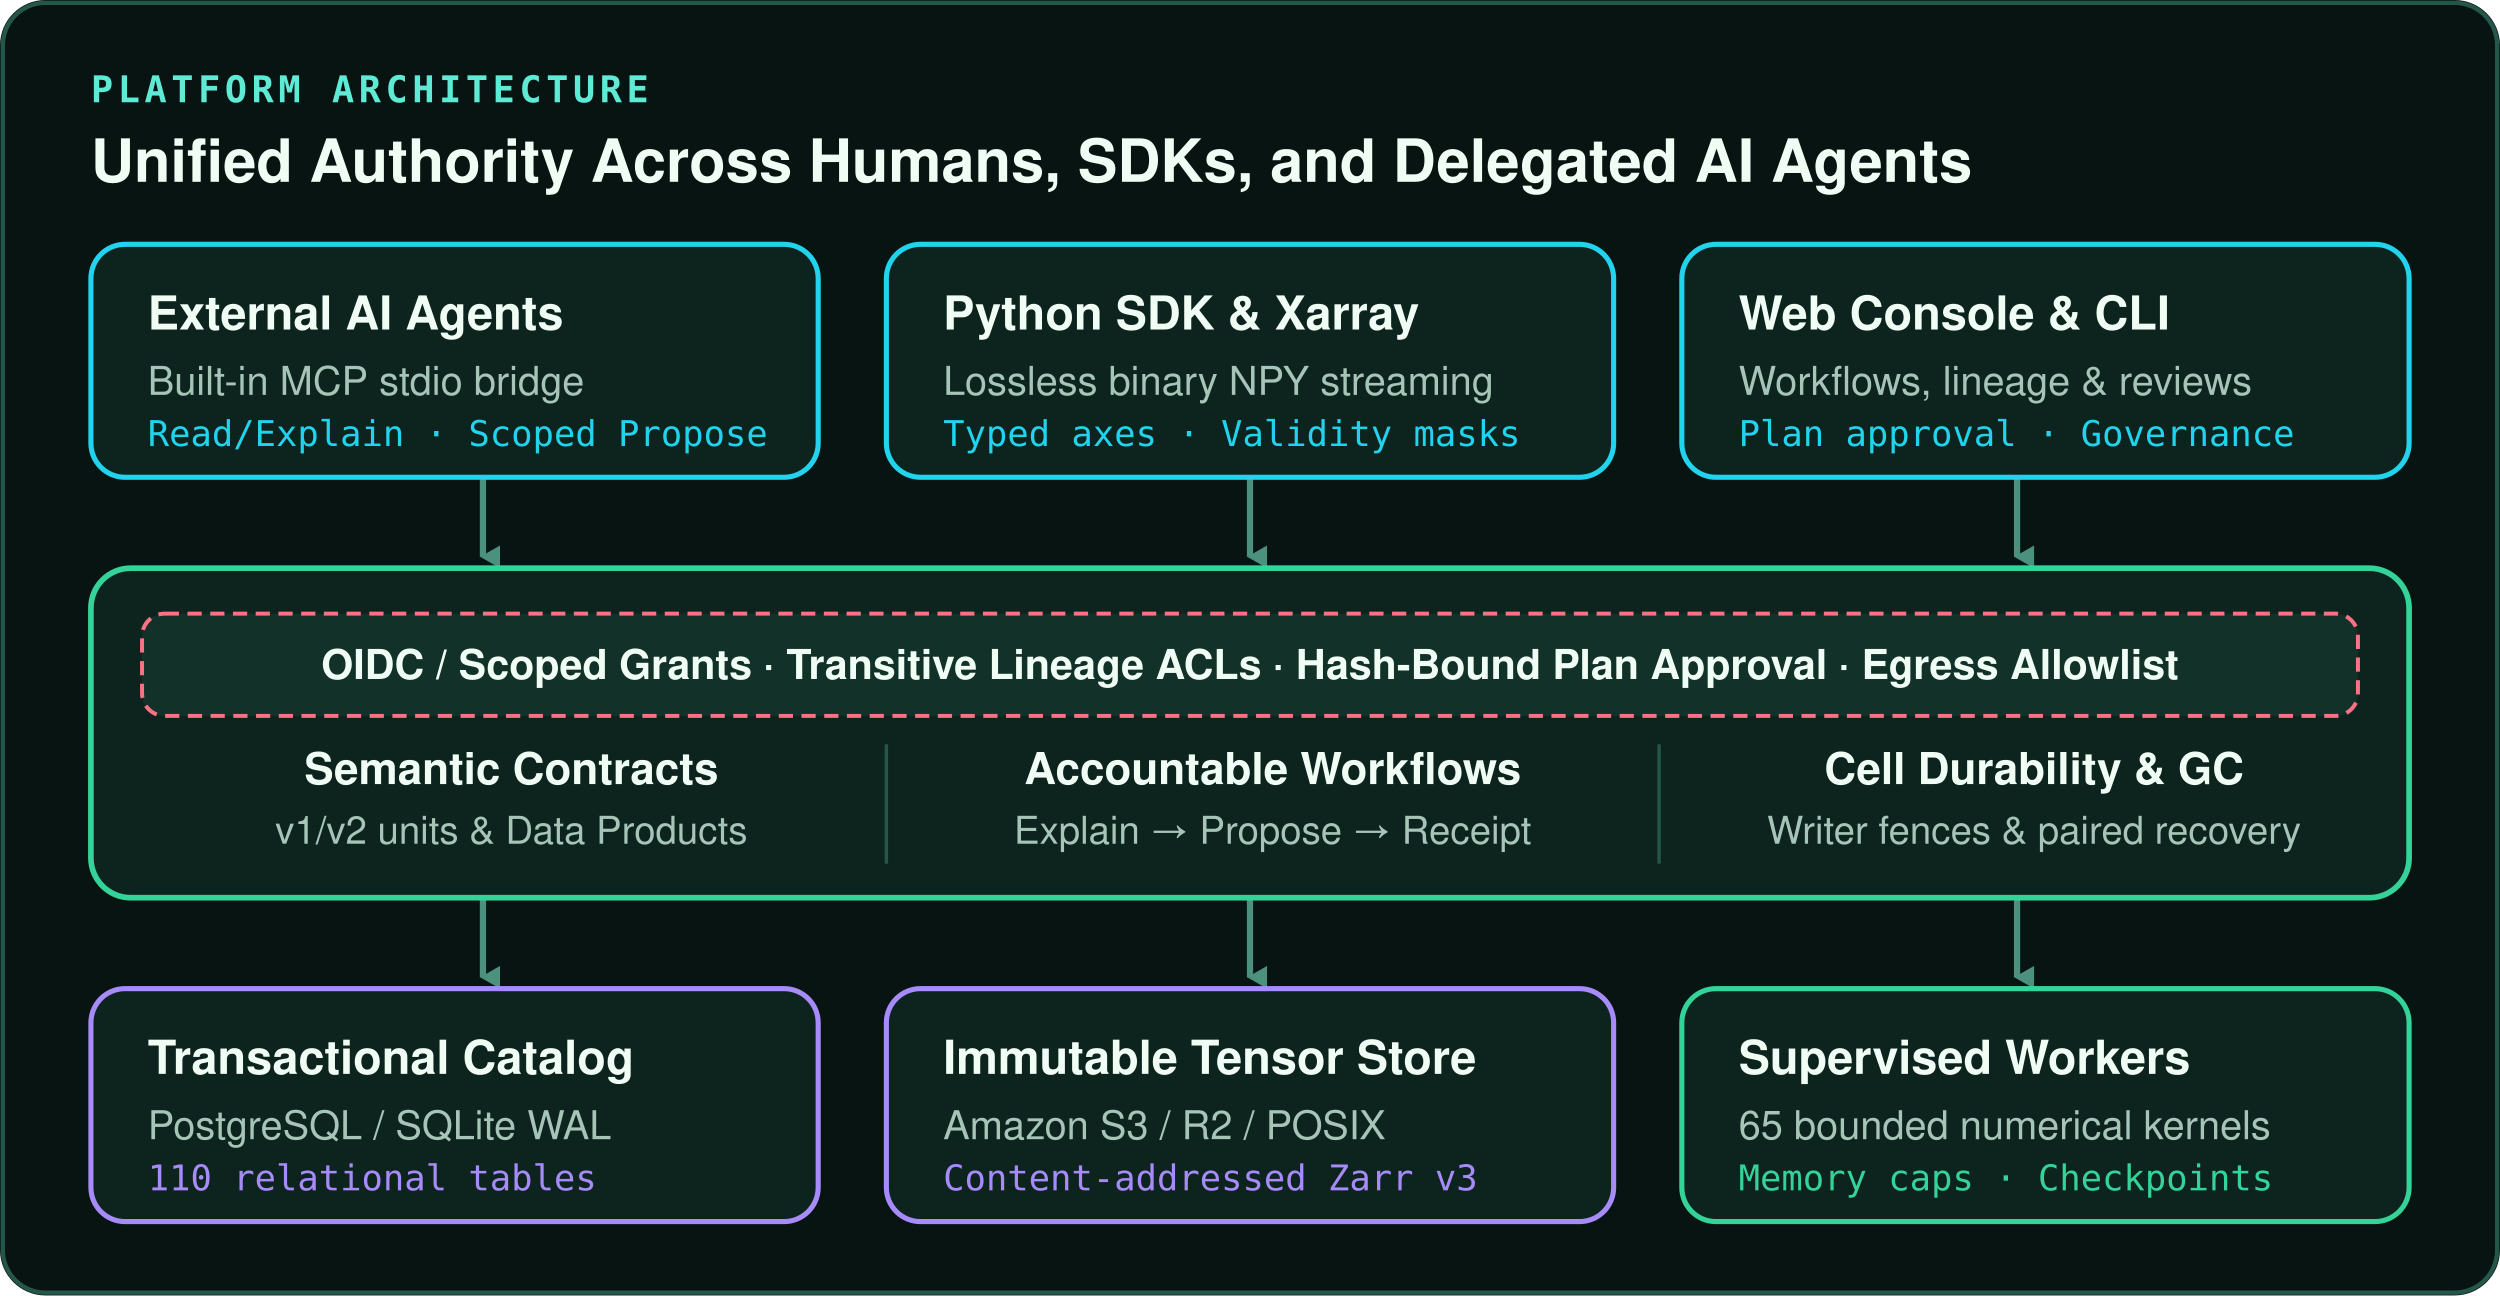
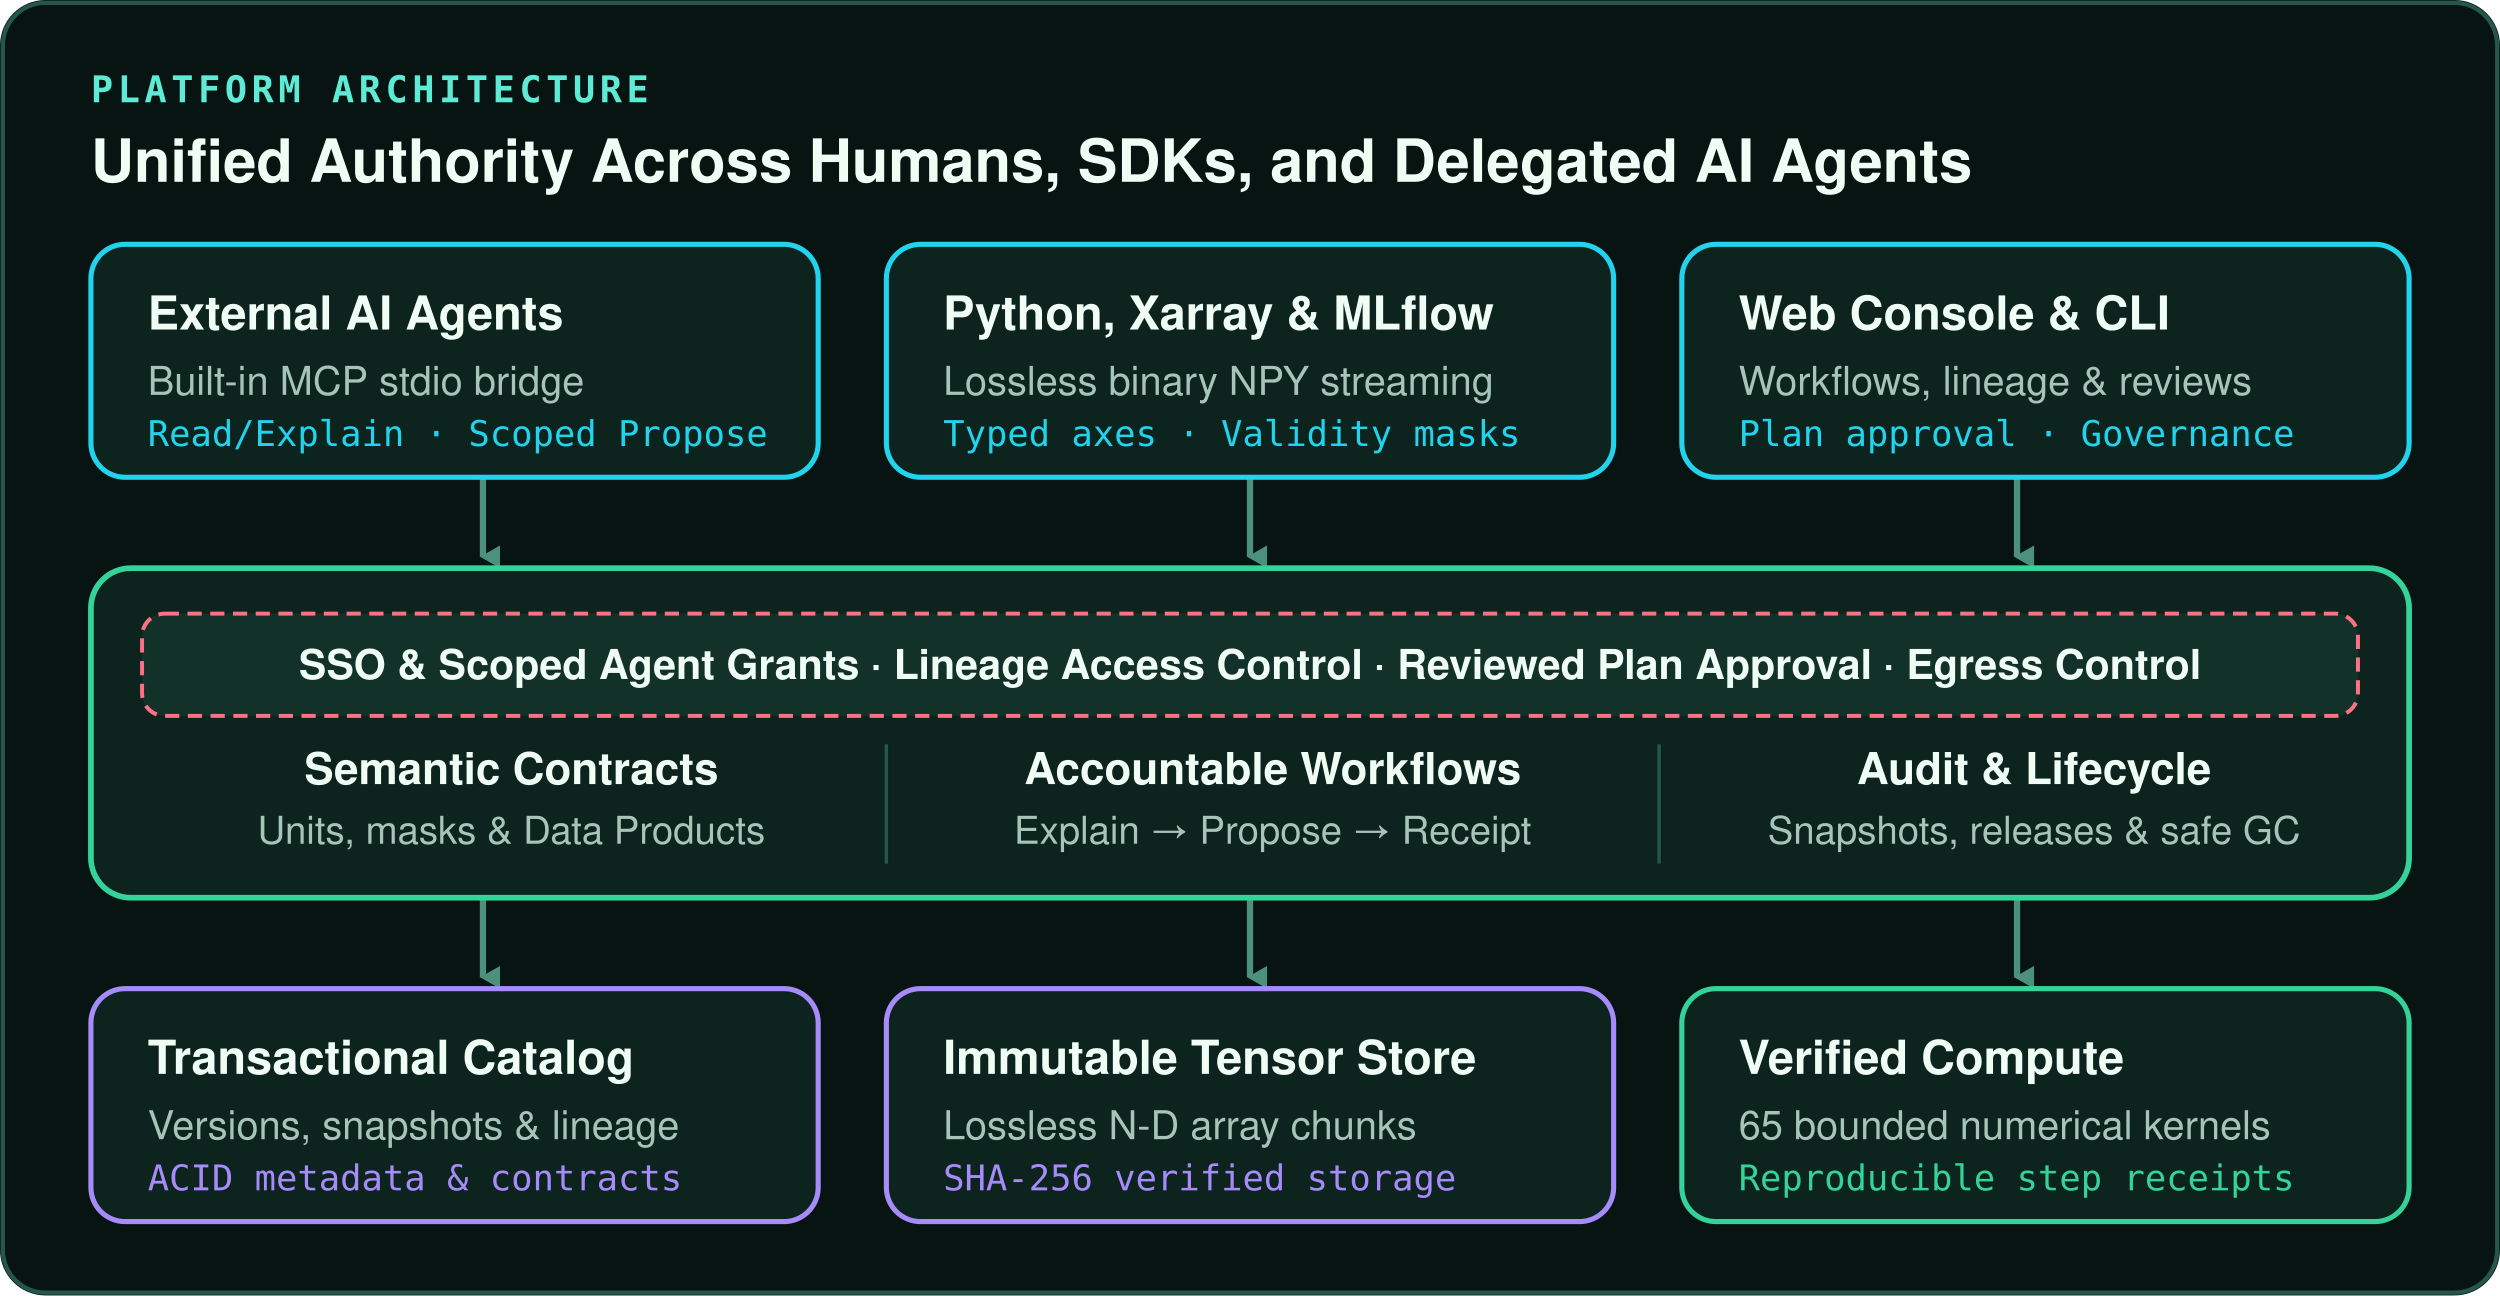
<svg xmlns="http://www.w3.org/2000/svg" width="880" height="456" viewBox="0 0 880 456" shape-rendering="geometricPrecision" text-rendering="geometricPrecision" role="img" aria-labelledby="arch-title arch-desc">
  <defs>
    <marker id="down" markerWidth="10" markerHeight="10" refX="5" refY="7" orient="auto" markerUnits="userSpaceOnUse">
      <path d="M1 1 L5 8 L9 1 Z" fill="#4b917d" />
    </marker>
  </defs>
  <rect width="880" height="456" rx="16" fill="#071411" />
  <rect x="1" y="1" width="878" height="454" rx="15" fill="none" stroke="#245749" stroke-width="1.5" />
  <text x="32" y="36" font-family="ui-monospace, SFMono-Regular, 'SF Mono', Menlo, Consolas, monospace" font-size="13" font-weight="700" letter-spacing="1.6" fill="#5eead4">PLATFORM ARCHITECTURE</text>
  <text x="32" y="64" font-family="system-ui, -apple-system, BlinkMacSystemFont, 'Segoe UI', Helvetica, Arial, sans-serif" font-size="21" font-weight="800" fill="#f0fdf4">Unified Authority Across Humans, SDKs, and Delegated AI Agents</text>
  <g stroke="#4b917d" stroke-width="2.2" fill="none" marker-end="url(#down)">
    <line x1="170" y1="168" x2="170" y2="196" />
    <line x1="440" y1="168" x2="440" y2="196" />
    <line x1="710" y1="168" x2="710" y2="196" />
    <line x1="170" y1="316" x2="170" y2="344" />
    <line x1="440" y1="316" x2="440" y2="344" />
    <line x1="710" y1="316" x2="710" y2="344" />
  </g>
  <g transform="translate(32, 86)">
    <rect x="0" y="0" width="256" height="82" rx="12" fill="#0d241e" stroke="#22d3ee" stroke-width="1.8" />
    <text x="20" y="30" font-family="system-ui, -apple-system, BlinkMacSystemFont, 'Segoe UI', Helvetica, Arial, sans-serif" font-size="16.5" font-weight="700" fill="#f0fdf4">External AI Agents</text>
    <text x="20" y="53" font-family="system-ui, -apple-system, BlinkMacSystemFont, 'Segoe UI', Helvetica, Arial, sans-serif" font-size="14" fill="#a7c4b8">Built-in MCP stdio bridge</text>
    <text x="20" y="71" font-family="ui-monospace, SFMono-Regular, 'SF Mono', Menlo, Consolas, monospace" font-size="12.5" fill="#22d3ee">Read/Explain · Scoped Propose</text>
    <rect x="280" y="0" width="256" height="82" rx="12" fill="#0d241e" stroke="#22d3ee" stroke-width="1.8" />
-     <text x="300" y="30" font-family="system-ui, -apple-system, BlinkMacSystemFont, 'Segoe UI', Helvetica, Arial, sans-serif" font-size="16.5" font-weight="700" fill="#f0fdf4">Python SDK &amp; Xarray</text>
+     <text x="300" y="30" font-family="system-ui, -apple-system, BlinkMacSystemFont, 'Segoe UI', Helvetica, Arial, sans-serif" font-size="16.5" font-weight="700" fill="#f0fdf4">Python, Xarray &amp; MLflow</text>
    <text x="300" y="53" font-family="system-ui, -apple-system, BlinkMacSystemFont, 'Segoe UI', Helvetica, Arial, sans-serif" font-size="14" fill="#a7c4b8">Lossless binary NPY streaming</text>
    <text x="300" y="71" font-family="ui-monospace, SFMono-Regular, 'SF Mono', Menlo, Consolas, monospace" font-size="12.5" fill="#22d3ee">Typed axes · Validity masks</text>
    <rect x="560" y="0" width="256" height="82" rx="12" fill="#0d241e" stroke="#22d3ee" stroke-width="1.8" />
    <text x="580" y="30" font-family="system-ui, -apple-system, BlinkMacSystemFont, 'Segoe UI', Helvetica, Arial, sans-serif" font-size="16.5" font-weight="700" fill="#f0fdf4">Web Console &amp; CLI</text>
    <text x="580" y="53" font-family="system-ui, -apple-system, BlinkMacSystemFont, 'Segoe UI', Helvetica, Arial, sans-serif" font-size="14" fill="#a7c4b8">Workflows, lineage &amp; reviews</text>
    <text x="580" y="71" font-family="ui-monospace, SFMono-Regular, 'SF Mono', Menlo, Consolas, monospace" font-size="12.5" fill="#22d3ee">Plan approval · Governance</text>
  </g>
  <g transform="translate(32, 200)">
    <rect x="0" y="0" width="816" height="116" rx="14" fill="#0d241e" stroke="#34d399" stroke-width="2" />
    <rect x="18" y="16" width="780" height="36" rx="8" fill="#123129" stroke="#fb7185" stroke-width="1.4" stroke-dasharray="5 3" />
-     <text x="408" y="39" text-anchor="middle" font-family="system-ui, -apple-system, BlinkMacSystemFont, 'Segoe UI', Helvetica, Arial, sans-serif" font-size="14.5" font-weight="700" fill="#f0fdf4">OIDC / Scoped Grants  ·  Transitive Lineage ACLs  ·  Hash-Bound Plan Approval  ·  Egress Allowlist</text>
+     <text x="408" y="39" text-anchor="middle" font-family="system-ui, -apple-system, BlinkMacSystemFont, 'Segoe UI', Helvetica, Arial, sans-serif" font-size="14.5" font-weight="700" fill="#f0fdf4">SSO &amp; Scoped Agent Grants  ·  Lineage Access Control  ·  Reviewed Plan Approval  ·  Egress Control</text>
    <text x="148" y="76" text-anchor="middle" font-family="system-ui, -apple-system, BlinkMacSystemFont, 'Segoe UI', Helvetica, Arial, sans-serif" font-size="15.5" font-weight="700" fill="#f0fdf4">Semantic Contracts</text>
-     <text x="148" y="97" text-anchor="middle" font-family="system-ui, -apple-system, BlinkMacSystemFont, 'Segoe UI', Helvetica, Arial, sans-serif" font-size="13.5" fill="#a7c4b8">v1/v2 units &amp; Data Products</text>
+     <text x="148" y="97" text-anchor="middle" font-family="system-ui, -apple-system, BlinkMacSystemFont, 'Segoe UI', Helvetica, Arial, sans-serif" font-size="13.5" fill="#a7c4b8">Units, masks &amp; Data Products</text>
    <line x1="280" y1="62" x2="280" y2="104" stroke="#245749" stroke-width="1.2" />
    <text x="416" y="76" text-anchor="middle" font-family="system-ui, -apple-system, BlinkMacSystemFont, 'Segoe UI', Helvetica, Arial, sans-serif" font-size="15.5" font-weight="700" fill="#f0fdf4">Accountable Workflows</text>
    <text x="416" y="97" text-anchor="middle" font-family="system-ui, -apple-system, BlinkMacSystemFont, 'Segoe UI', Helvetica, Arial, sans-serif" font-size="13.5" fill="#a7c4b8">Explain → Propose → Receipt</text>
    <line x1="552" y1="62" x2="552" y2="104" stroke="#245749" stroke-width="1.2" />
-     <text x="684" y="76" text-anchor="middle" font-family="system-ui, -apple-system, BlinkMacSystemFont, 'Segoe UI', Helvetica, Arial, sans-serif" font-size="15.5" font-weight="700" fill="#f0fdf4">Cell Durability &amp; GC</text>
-     <text x="684" y="97" text-anchor="middle" font-family="system-ui, -apple-system, BlinkMacSystemFont, 'Segoe UI', Helvetica, Arial, sans-serif" font-size="13.5" fill="#a7c4b8">Writer fences &amp; paired recovery</text>
+     <text x="684" y="76" text-anchor="middle" font-family="system-ui, -apple-system, BlinkMacSystemFont, 'Segoe UI', Helvetica, Arial, sans-serif" font-size="15.5" font-weight="700" fill="#f0fdf4">Audit &amp; Lifecycle</text>
+     <text x="684" y="97" text-anchor="middle" font-family="system-ui, -apple-system, BlinkMacSystemFont, 'Segoe UI', Helvetica, Arial, sans-serif" font-size="13.5" fill="#a7c4b8">Snapshots, releases &amp; safe GC</text>
  </g>
  <g transform="translate(32, 348)">
    <rect x="0" y="0" width="256" height="82" rx="12" fill="#0d241e" stroke="#a78bfa" stroke-width="1.8" />
    <text x="20" y="30" font-family="system-ui, -apple-system, BlinkMacSystemFont, 'Segoe UI', Helvetica, Arial, sans-serif" font-size="16.5" font-weight="700" fill="#f0fdf4">Transactional Catalog</text>
-     <text x="20" y="53" font-family="system-ui, -apple-system, BlinkMacSystemFont, 'Segoe UI', Helvetica, Arial, sans-serif" font-size="14" fill="#a7c4b8">PostgreSQL / SQLite WAL</text>
-     <text x="20" y="71" font-family="ui-monospace, SFMono-Regular, 'SF Mono', Menlo, Consolas, monospace" font-size="12.5" fill="#a78bfa">110 relational tables</text>
+     <text x="20" y="53" font-family="system-ui, -apple-system, BlinkMacSystemFont, 'Segoe UI', Helvetica, Arial, sans-serif" font-size="14" fill="#a7c4b8">Versions, snapshots &amp; lineage</text>
+     <text x="20" y="71" font-family="ui-monospace, SFMono-Regular, 'SF Mono', Menlo, Consolas, monospace" font-size="12.5" fill="#a78bfa">ACID metadata &amp; contracts</text>
    <rect x="280" y="0" width="256" height="82" rx="12" fill="#0d241e" stroke="#a78bfa" stroke-width="1.8" />
    <text x="300" y="30" font-family="system-ui, -apple-system, BlinkMacSystemFont, 'Segoe UI', Helvetica, Arial, sans-serif" font-size="16.5" font-weight="700" fill="#f0fdf4">Immutable Tensor Store</text>
-     <text x="300" y="53" font-family="system-ui, -apple-system, BlinkMacSystemFont, 'Segoe UI', Helvetica, Arial, sans-serif" font-size="14" fill="#a7c4b8">Amazon S3 / R2 / POSIX</text>
-     <text x="300" y="71" font-family="ui-monospace, SFMono-Regular, 'SF Mono', Menlo, Consolas, monospace" font-size="12.5" fill="#a78bfa">Content-addressed Zarr v3</text>
+     <text x="300" y="53" font-family="system-ui, -apple-system, BlinkMacSystemFont, 'Segoe UI', Helvetica, Arial, sans-serif" font-size="14" fill="#a7c4b8">Lossless N-D array chunks</text>
+     <text x="300" y="71" font-family="ui-monospace, SFMono-Regular, 'SF Mono', Menlo, Consolas, monospace" font-size="12.5" fill="#a78bfa">SHA-256 verified storage</text>
    <rect x="560" y="0" width="256" height="82" rx="12" fill="#0d241e" stroke="#34d399" stroke-width="1.8" />
-     <text x="580" y="30" font-family="system-ui, -apple-system, BlinkMacSystemFont, 'Segoe UI', Helvetica, Arial, sans-serif" font-size="16.5" font-weight="700" fill="#f0fdf4">Supervised Workers</text>
+     <text x="580" y="30" font-family="system-ui, -apple-system, BlinkMacSystemFont, 'Segoe UI', Helvetica, Arial, sans-serif" font-size="16.5" font-weight="700" fill="#f0fdf4">Verified Compute</text>
    <text x="580" y="53" font-family="system-ui, -apple-system, BlinkMacSystemFont, 'Segoe UI', Helvetica, Arial, sans-serif" font-size="14" fill="#a7c4b8">65 bounded numerical kernels</text>
-     <text x="580" y="71" font-family="ui-monospace, SFMono-Regular, 'SF Mono', Menlo, Consolas, monospace" font-size="12.5" fill="#34d399">Memory caps · Checkpoints</text>
+     <text x="580" y="71" font-family="ui-monospace, SFMono-Regular, 'SF Mono', Menlo, Consolas, monospace" font-size="12.5" fill="#34d399">Reproducible step receipts</text>
  </g>
</svg>
